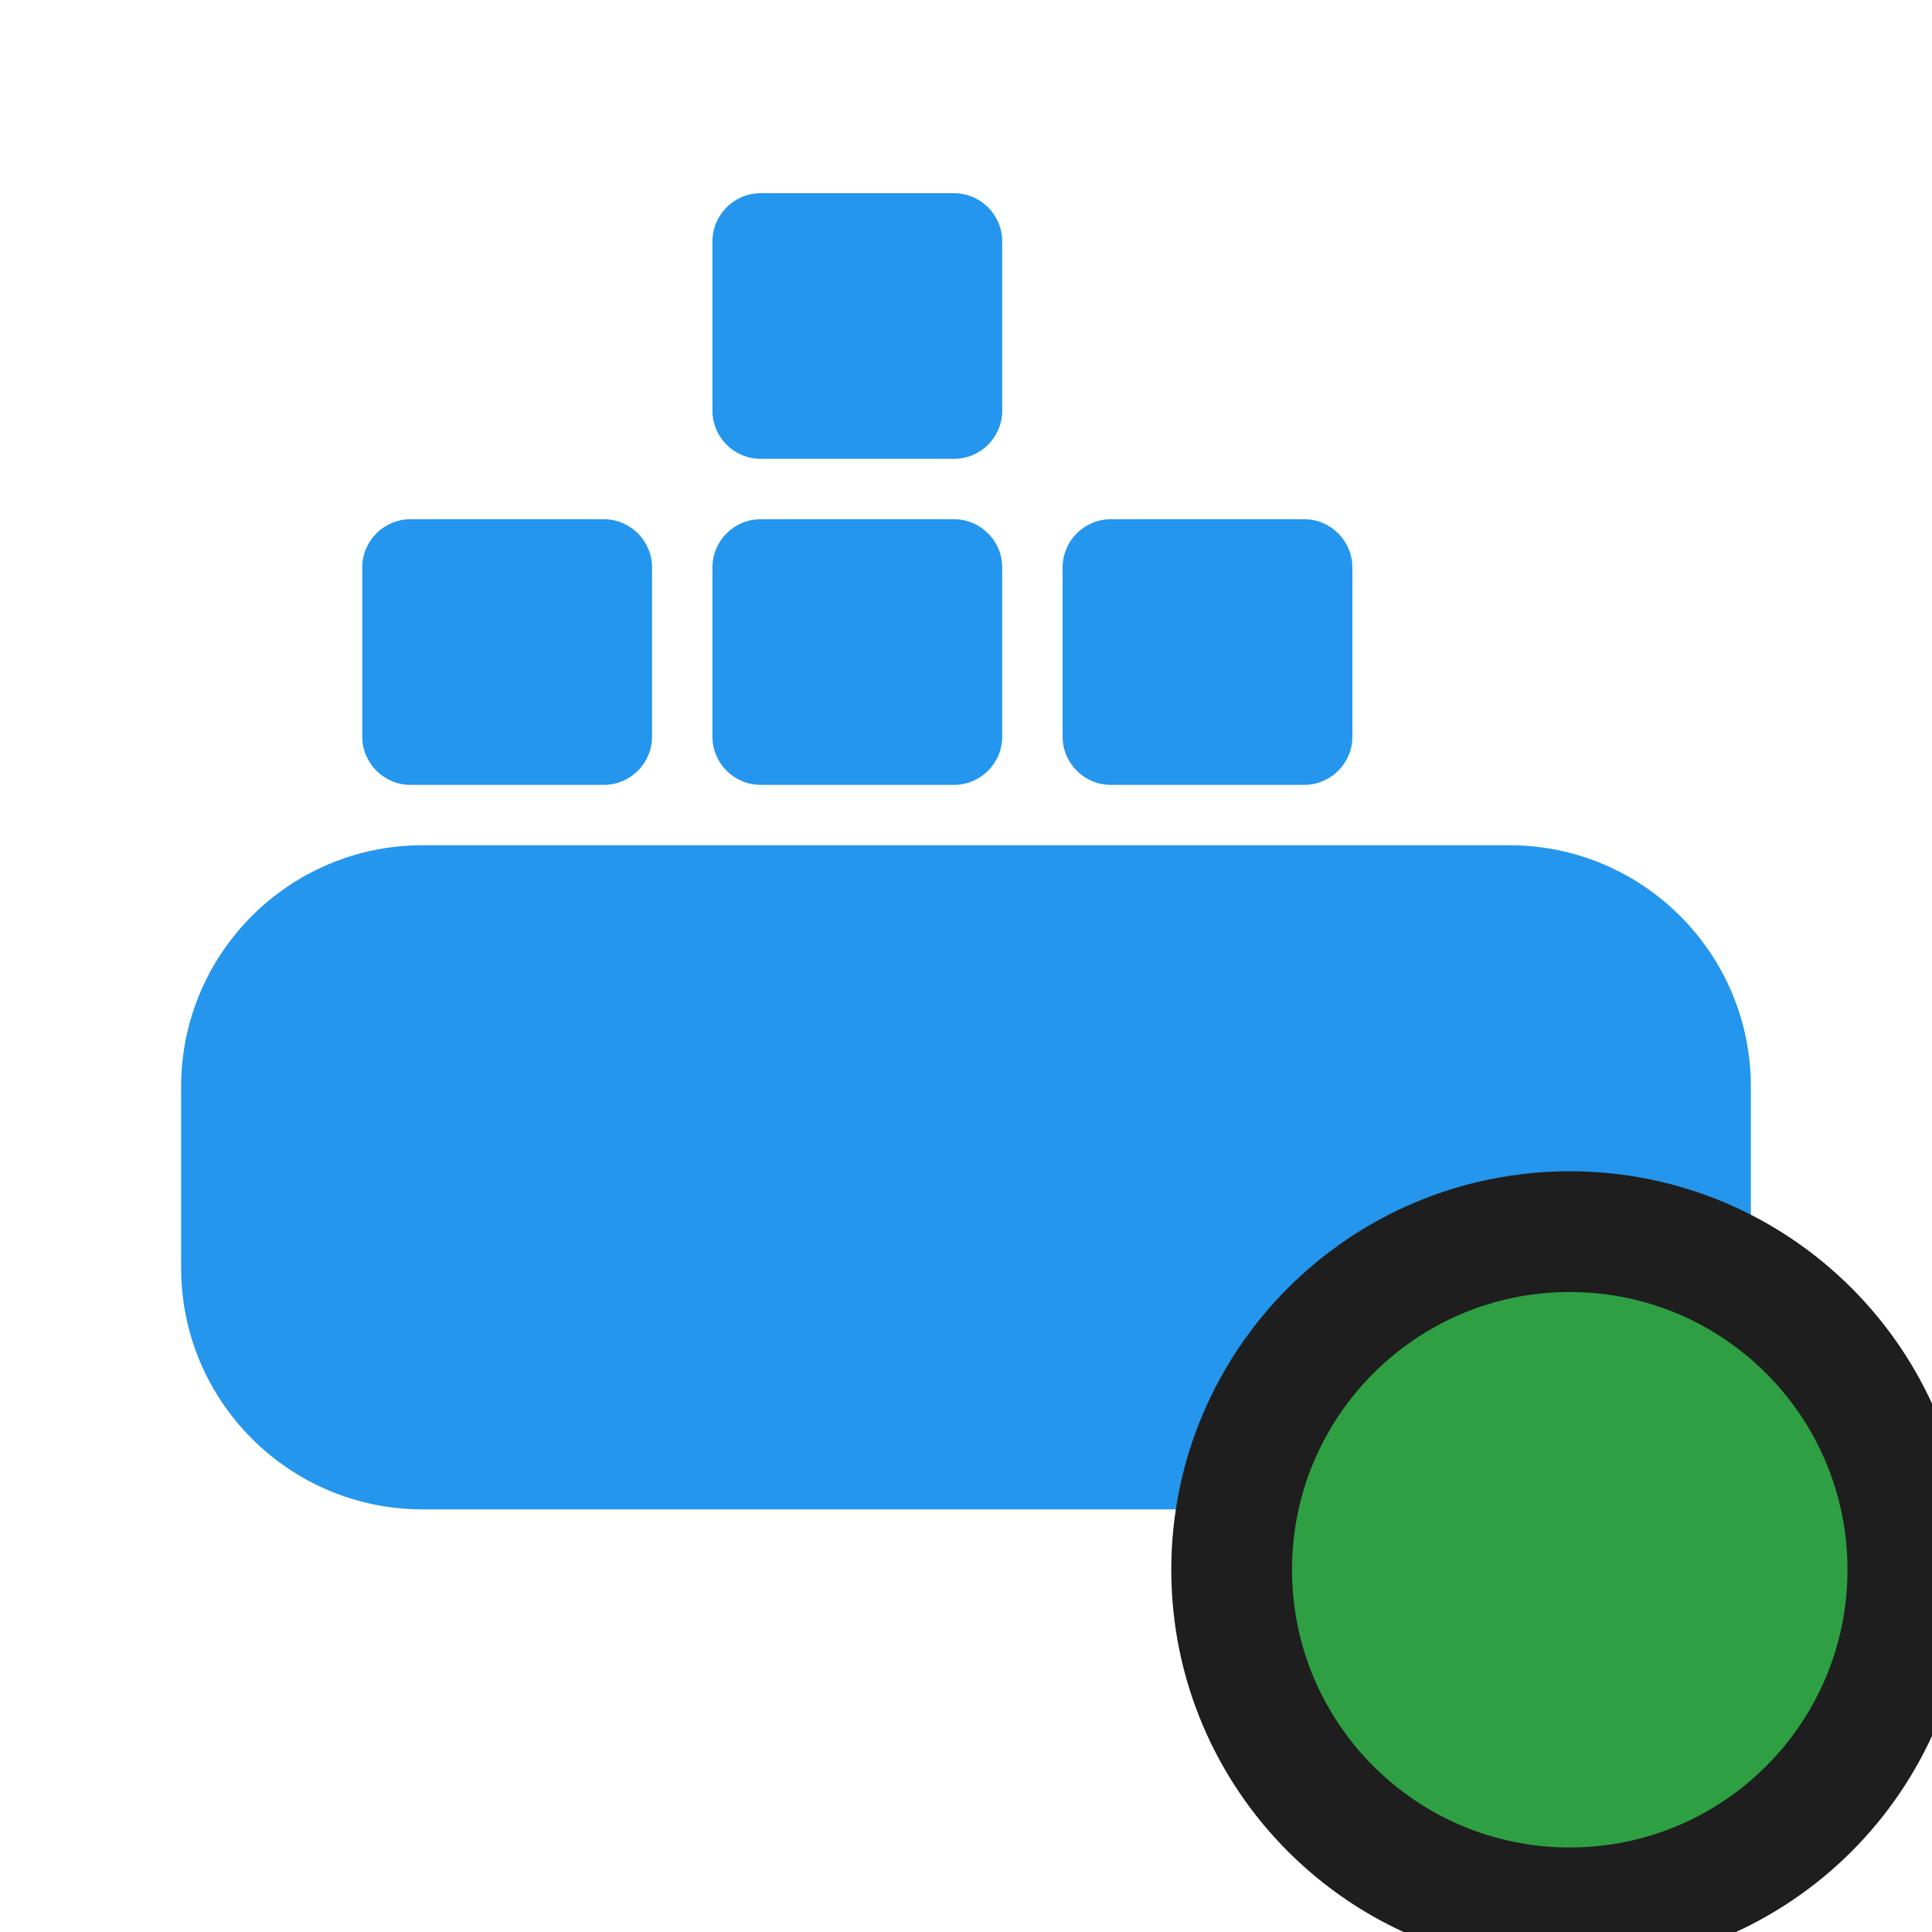
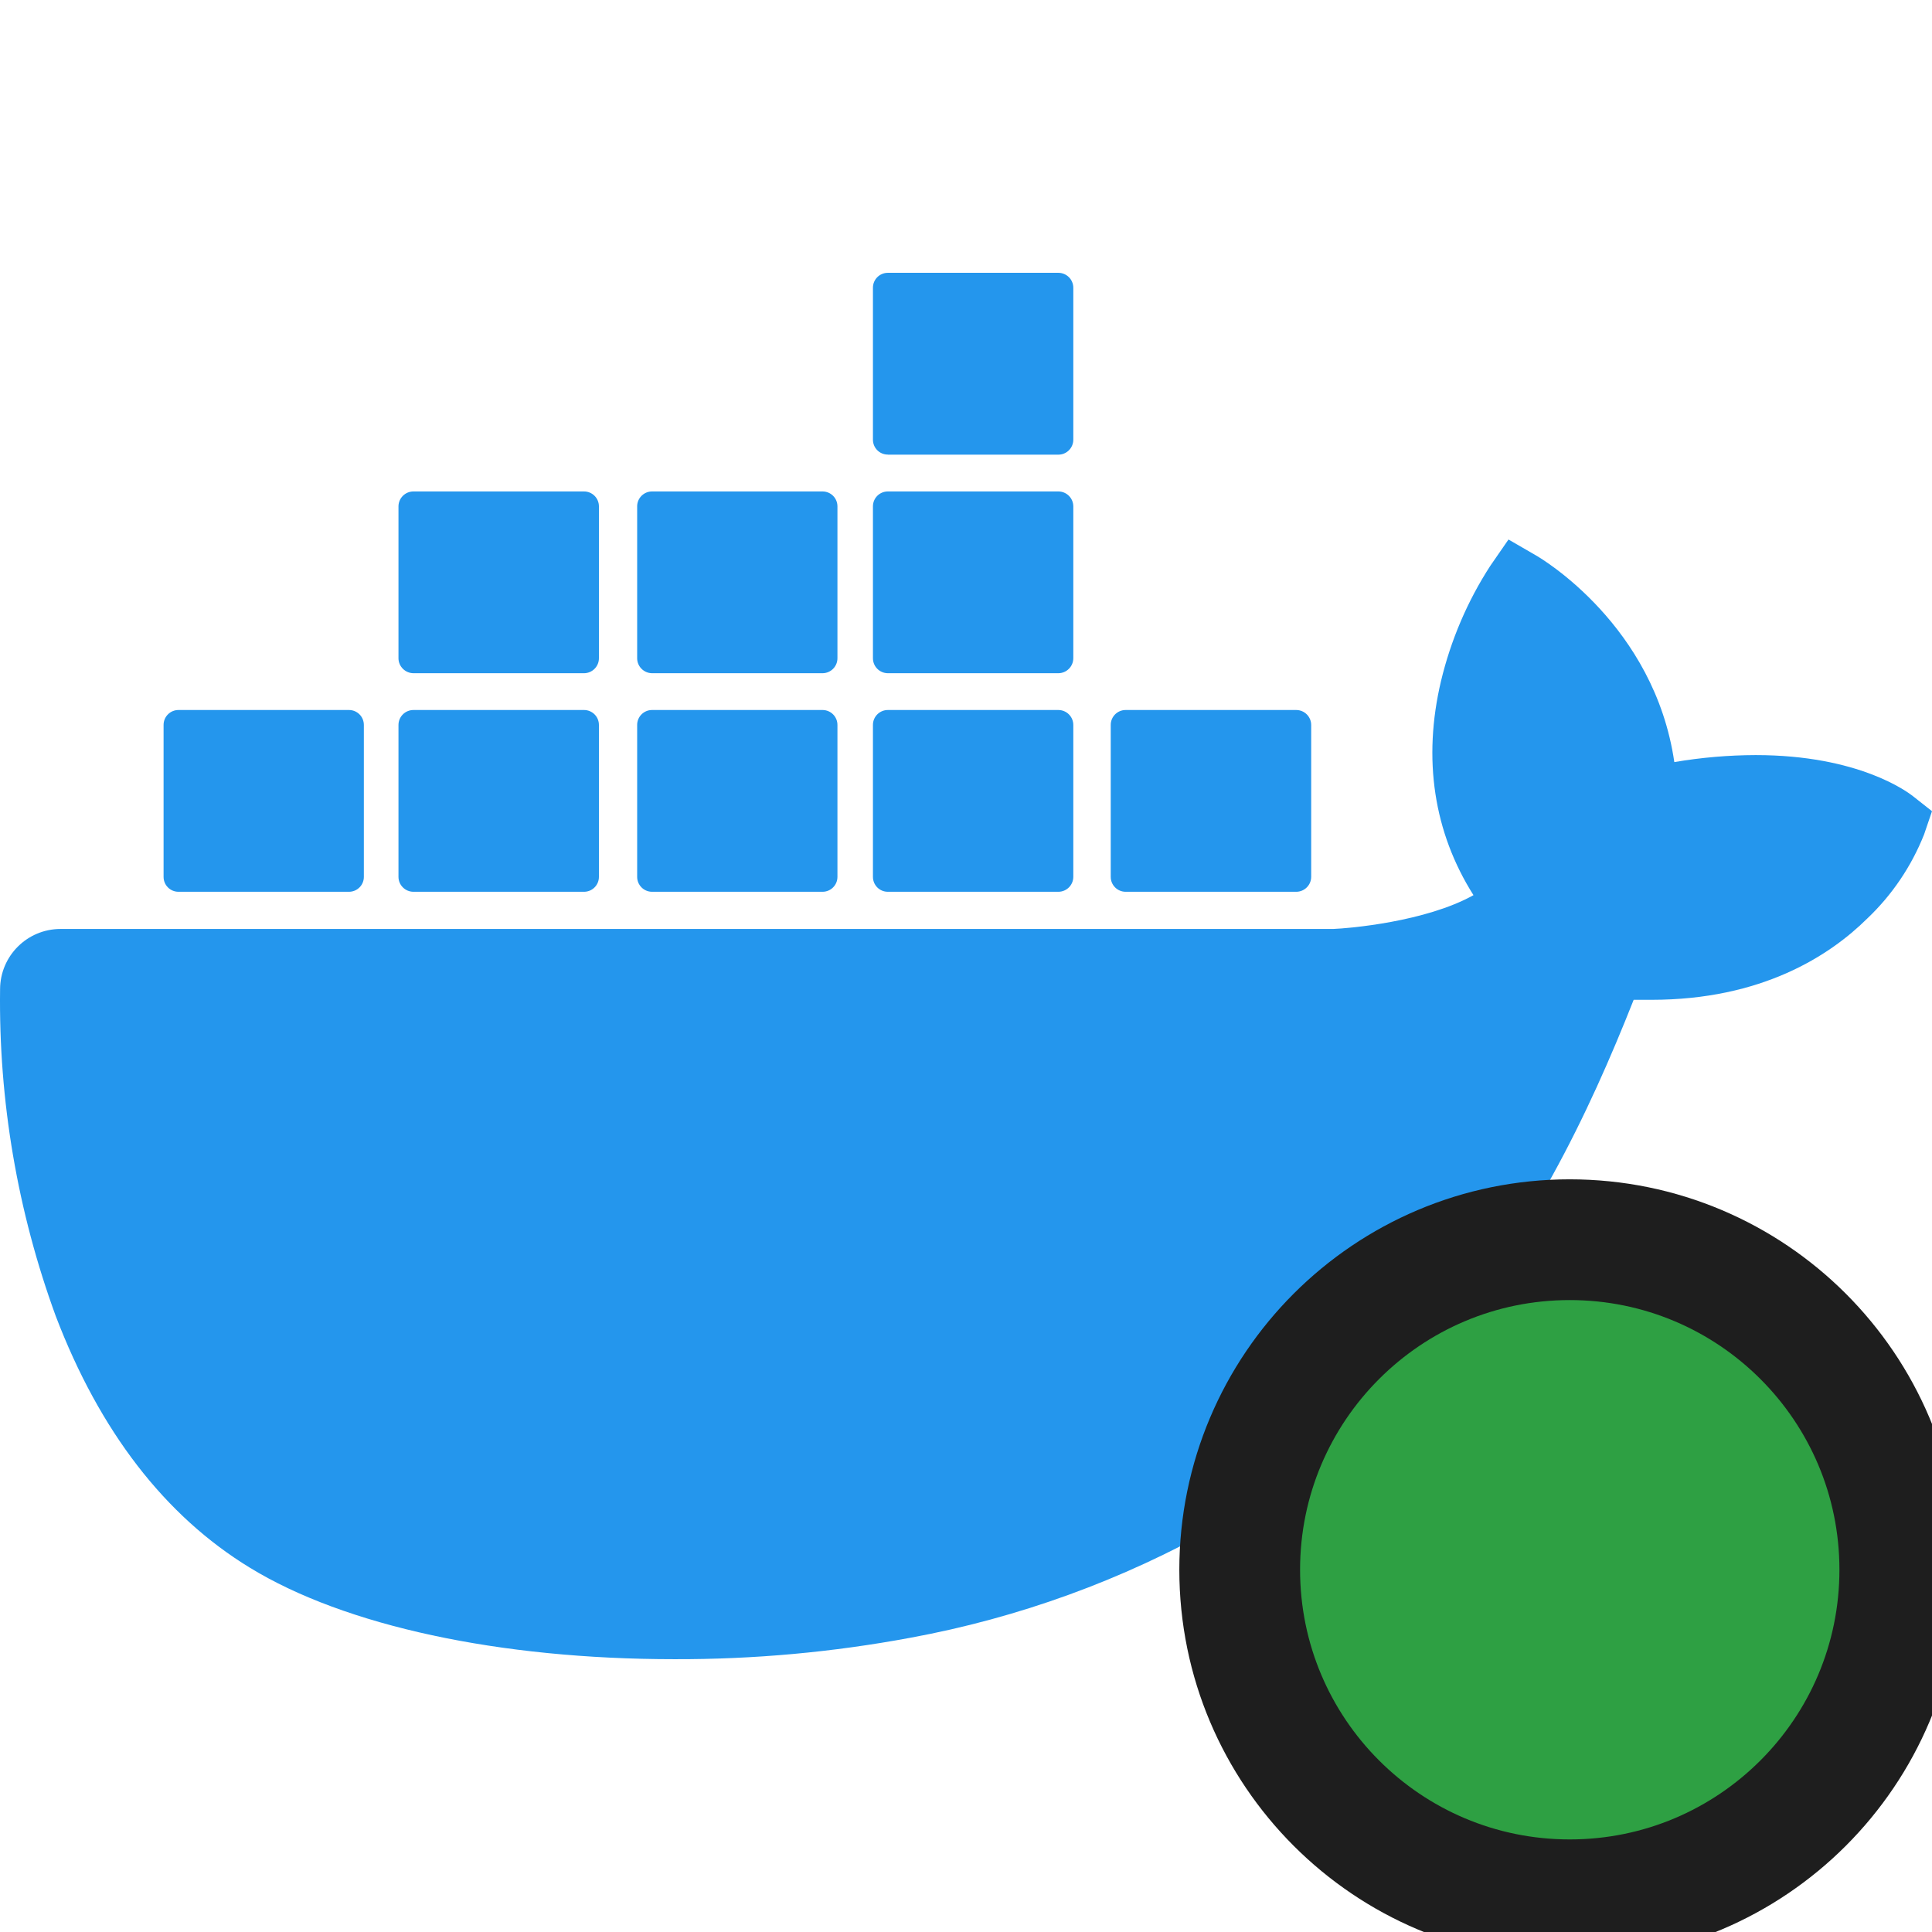
- <svg xmlns="http://www.w3.org/2000/svg" width="16" height="16" viewBox="0 0 16 16">
-   <rect x="1.5" y="7" width="13" height="5.5" rx="2" fill="#2496ED" />
-   <rect x="3" y="4.3" width="2.4" height="2.2" rx=".4" fill="#2496ED" />
-   <rect x="5.9" y="4.3" width="2.4" height="2.2" rx=".4" fill="#2496ED" />
-   <rect x="8.8" y="4.3" width="2.4" height="2.2" rx=".4" fill="#2496ED" />
-   <rect x="5.9" y="1.6" width="2.4" height="2.2" rx=".4" fill="#2496ED" />
-   <circle cx="13" cy="13" r="2.8" fill="#2EA043" stroke="#1e1e1e" stroke-width="1" />
+ <svg xmlns="http://www.w3.org/2000/svg" width="16" height="16" viewBox="0 0 24 24">
+   <path d="M13.983 11.078h2.119a.186.186 0 00.186-.185V9.006a.186.186 0 00-.186-.186h-2.119a.185.185 0 00-.185.185v1.888c0 .102.083.185.185.185m-2.954-5.43h2.118a.186.186 0 00.186-.186V3.574a.186.186 0 00-.186-.185h-2.118a.185.185 0 00-.185.185v1.888c0 .102.082.185.185.185m0 2.716h2.118a.187.187 0 00.186-.186V6.29a.186.186 0 00-.186-.185h-2.118a.185.185 0 00-.185.185v1.887c0 .102.082.185.185.186m-2.93 0h2.12a.186.186 0 00.184-.186V6.29a.185.185 0 00-.185-.185H8.1a.185.185 0 00-.185.185v1.887c0 .102.083.185.185.186m-2.964 0h2.119a.186.186 0 00.185-.186V6.29a.185.185 0 00-.185-.185H5.136a.186.186 0 00-.186.185v1.887c0 .102.084.185.186.186m5.893 2.715h2.118a.186.186 0 00.186-.185V9.006a.186.186 0 00-.186-.186h-2.118a.185.185 0 00-.185.185v1.888c0 .102.082.185.185.185m-2.93 0h2.12a.185.185 0 00.184-.185V9.006a.185.185 0 00-.184-.186h-2.12a.185.185 0 00-.184.185v1.888c0 .102.083.185.185.185m-2.964 0h2.119a.185.185 0 00.185-.185V9.006a.185.185 0 00-.184-.186h-2.12a.186.186 0 00-.186.186v1.887c0 .102.084.185.186.185m-2.92 0h2.12a.185.185 0 00.184-.185V9.006a.185.185 0 00-.184-.186h-2.12a.185.185 0 00-.184.185v1.888c0 .102.082.185.185.185M23.763 9.89c-.065-.051-.672-.51-1.954-.51-.338.001-.676.03-1.01.087-.248-1.7-1.653-2.53-1.716-2.566l-.344-.199-.226.327c-.284.438-.49.922-.612 1.43-.23.97-.09 1.882.403 2.661-.595.332-1.55.413-1.744.42H.751a.751.751 0 00-.75.748 11.376 11.376 0 00.692 4.062c.545 1.428 1.355 2.48 2.41 3.124 1.18.723 3.1 1.137 5.275 1.137.983.003 1.963-.086 2.93-.266a12.248 12.248 0 003.823-1.389c.98-.567 1.86-1.288 2.61-2.136 1.252-1.418 1.998-2.997 2.553-4.4h.221c1.372 0 2.215-.549 2.68-1.009.309-.293.55-.65.707-1.046l.098-.288Z" fill="#2496ED" />
+   <circle cx="19.5" cy="19.5" r="4.1" fill="#2EA043" stroke="#1e1e1e" stroke-width="1.5" />
</svg>
